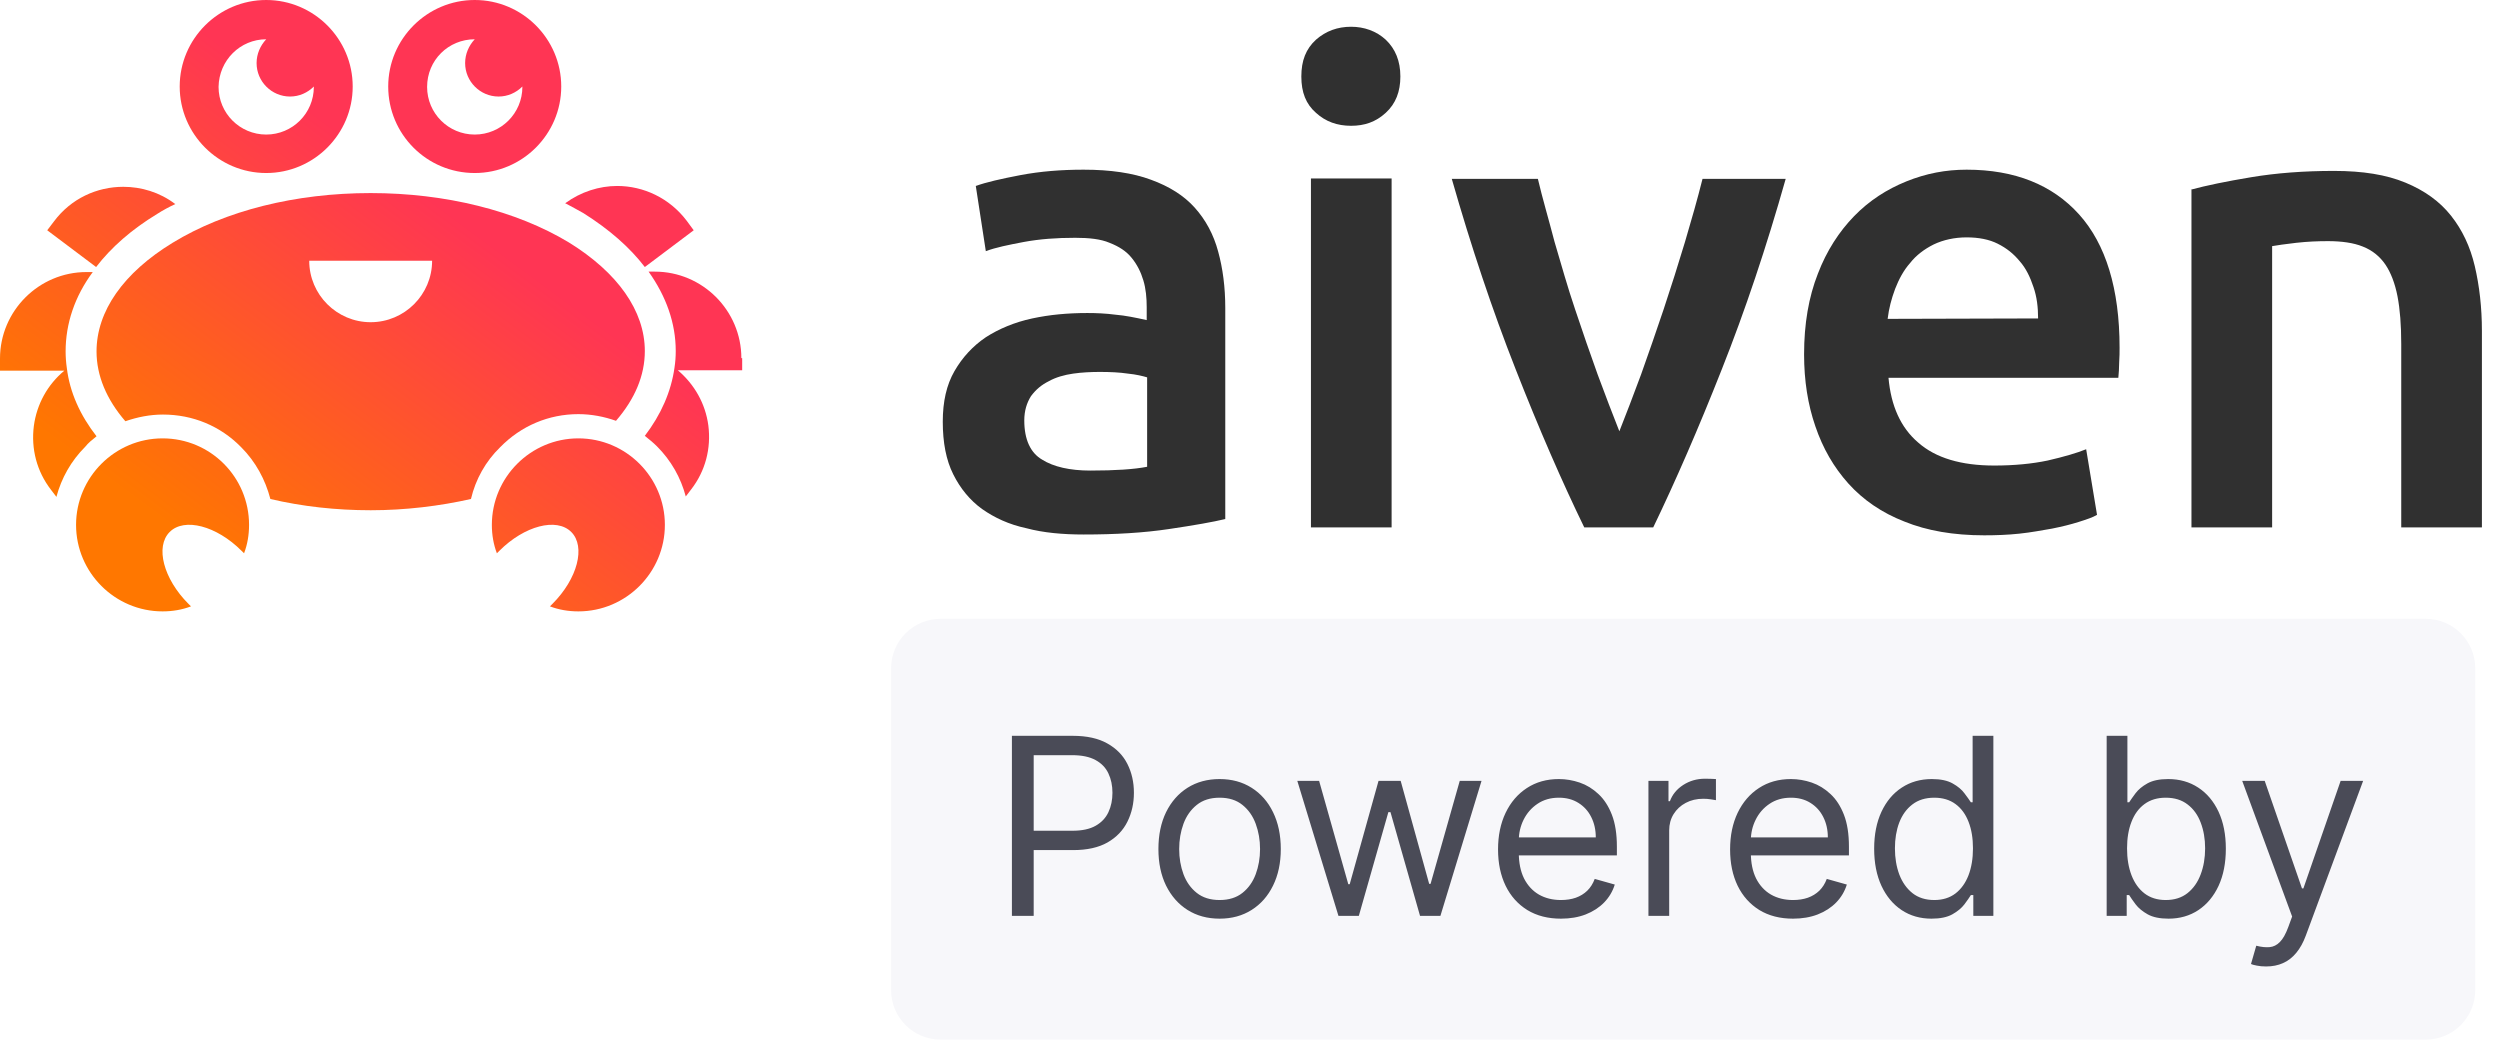
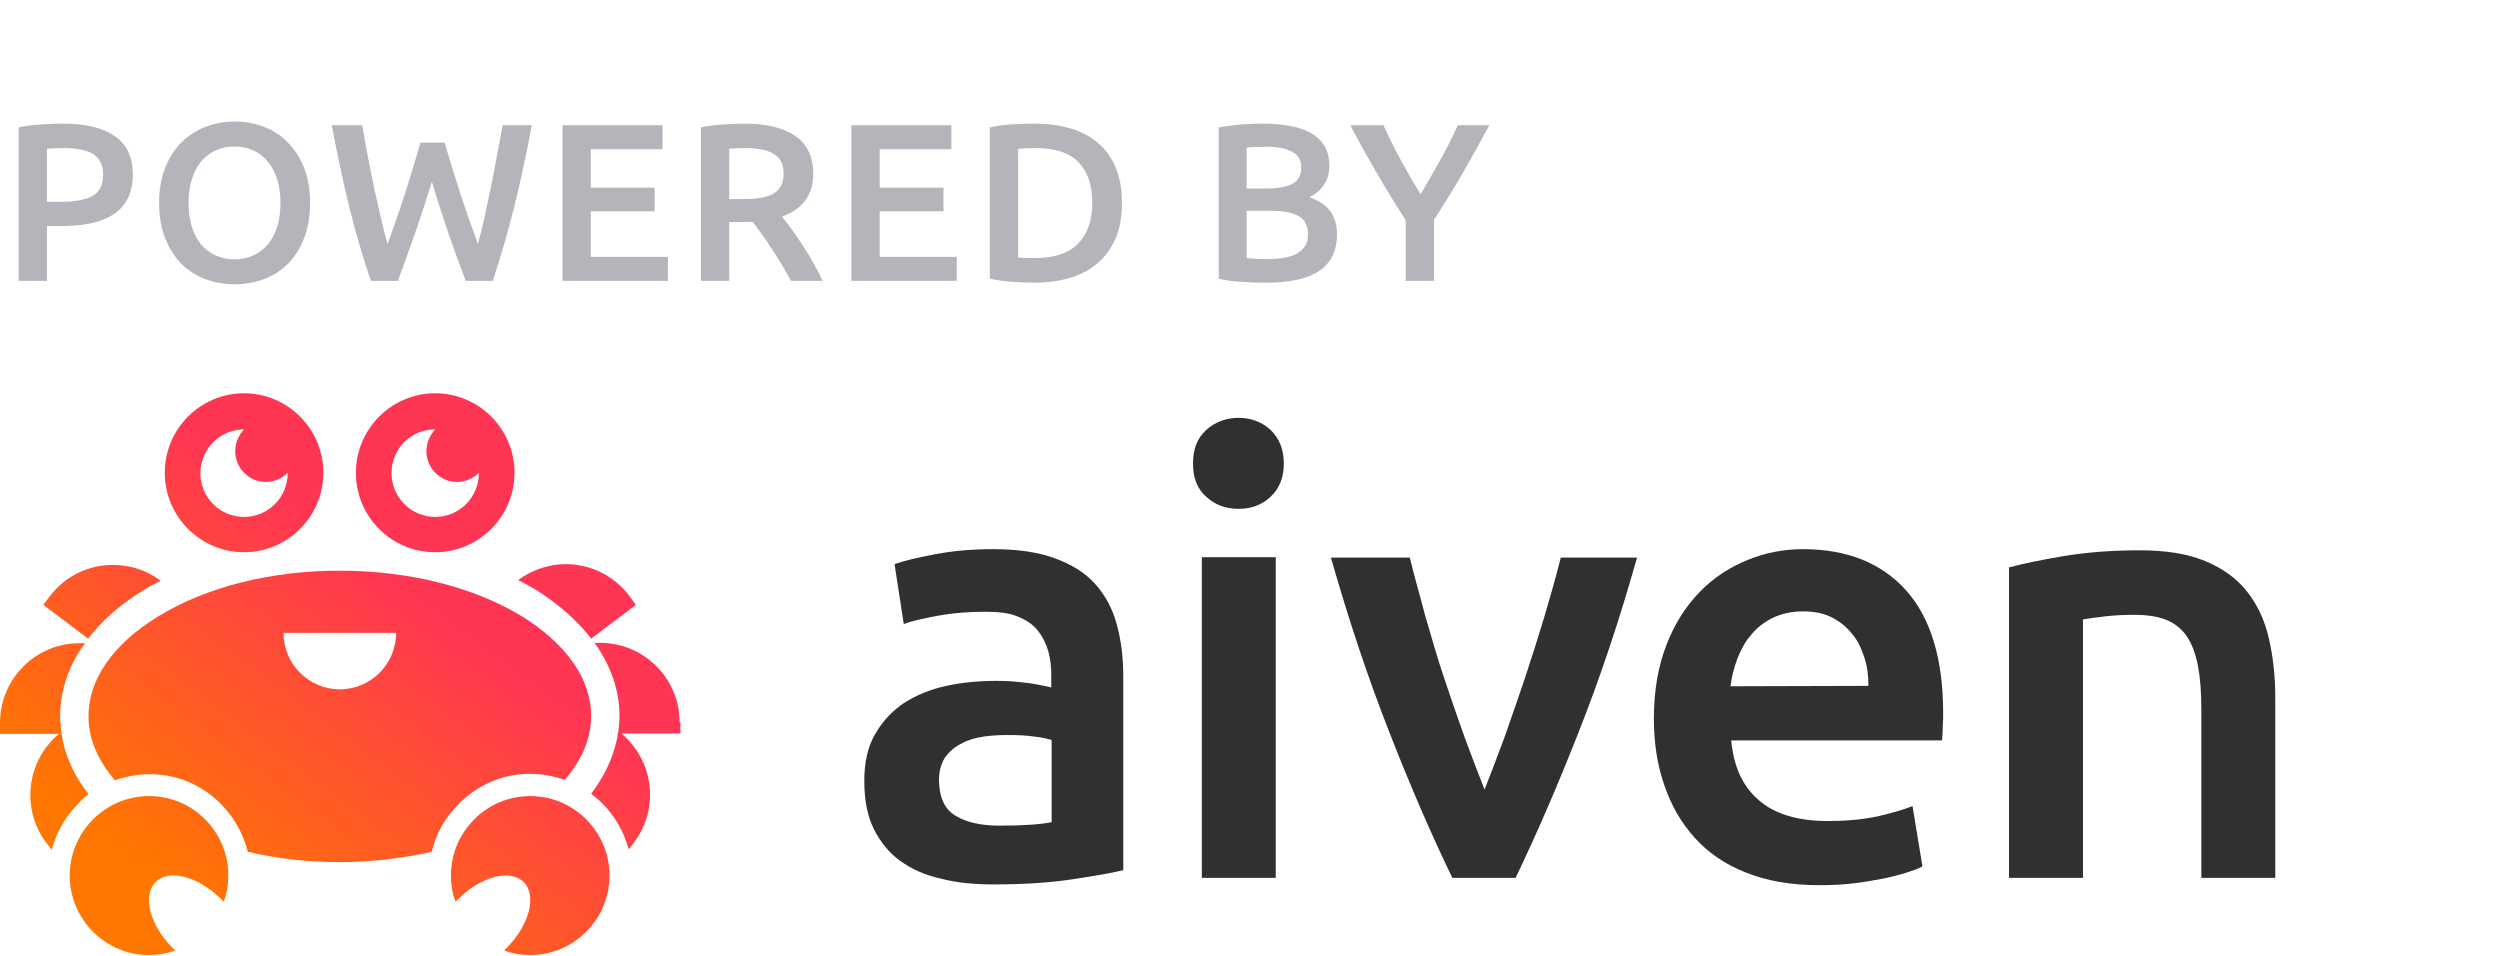
- <svg xmlns="http://www.w3.org/2000/svg" width="101" height="42" viewBox="0 0 101 42" fill="none">
-   <rect x="36" y="25" width="64" height="17" rx="2" fill="#F7F7FA" />
-   <path d="M40.881 37V29.727H43.338C43.909 29.727 44.375 29.83 44.737 30.036C45.102 30.24 45.372 30.516 45.547 30.864C45.722 31.212 45.81 31.6 45.81 32.028C45.81 32.457 45.722 32.846 45.547 33.197C45.374 33.547 45.106 33.827 44.744 34.035C44.382 34.241 43.918 34.344 43.352 34.344H41.591V33.562H43.324C43.715 33.562 44.028 33.495 44.265 33.36C44.502 33.225 44.673 33.043 44.78 32.813C44.889 32.581 44.943 32.32 44.943 32.028C44.943 31.737 44.889 31.477 44.78 31.247C44.673 31.017 44.501 30.838 44.261 30.707C44.022 30.575 43.705 30.509 43.31 30.509H41.761V37H40.881ZM49.272 37.114C48.78 37.114 48.347 36.996 47.976 36.762C47.606 36.528 47.318 36.2 47.109 35.778C46.903 35.357 46.8 34.865 46.8 34.301C46.8 33.733 46.903 33.237 47.109 32.813C47.318 32.389 47.606 32.06 47.976 31.826C48.347 31.592 48.78 31.474 49.272 31.474C49.764 31.474 50.195 31.592 50.565 31.826C50.936 32.06 51.225 32.389 51.431 32.813C51.639 33.237 51.744 33.733 51.744 34.301C51.744 34.865 51.639 35.357 51.431 35.778C51.225 36.2 50.936 36.528 50.565 36.762C50.195 36.996 49.764 37.114 49.272 37.114ZM49.272 36.361C49.646 36.361 49.954 36.265 50.195 36.073C50.437 35.881 50.615 35.629 50.731 35.317C50.847 35.004 50.906 34.666 50.906 34.301C50.906 33.937 50.847 33.597 50.731 33.282C50.615 32.967 50.437 32.713 50.195 32.519C49.954 32.324 49.646 32.227 49.272 32.227C48.898 32.227 48.59 32.324 48.349 32.519C48.107 32.713 47.928 32.967 47.812 33.282C47.697 33.597 47.639 33.937 47.639 34.301C47.639 34.666 47.697 35.004 47.812 35.317C47.928 35.629 48.107 35.881 48.349 36.073C48.59 36.265 48.898 36.361 49.272 36.361ZM54.073 37L52.411 31.546H53.292L54.471 35.722H54.528L55.693 31.546H56.587L57.738 35.707H57.795L58.974 31.546H59.854L58.193 37H57.369L56.175 32.81H56.09L54.897 37H54.073ZM63.064 37.114C62.538 37.114 62.085 36.998 61.704 36.766C61.325 36.531 61.032 36.205 60.827 35.785C60.623 35.364 60.521 34.874 60.521 34.315C60.521 33.757 60.623 33.264 60.827 32.838C61.032 32.41 61.319 32.076 61.686 31.837C62.055 31.595 62.486 31.474 62.978 31.474C63.263 31.474 63.543 31.522 63.82 31.616C64.097 31.711 64.349 31.865 64.576 32.078C64.804 32.289 64.985 32.568 65.12 32.916C65.255 33.264 65.322 33.693 65.322 34.202V34.557H61.118V33.832H64.47C64.47 33.525 64.408 33.25 64.285 33.008C64.165 32.767 63.992 32.577 63.767 32.437C63.544 32.297 63.282 32.227 62.978 32.227C62.645 32.227 62.356 32.31 62.112 32.476C61.871 32.639 61.685 32.852 61.554 33.115C61.424 33.378 61.359 33.66 61.359 33.96V34.443C61.359 34.855 61.43 35.204 61.572 35.491C61.717 35.775 61.917 35.992 62.172 36.141C62.428 36.287 62.725 36.361 63.064 36.361C63.284 36.361 63.483 36.33 63.66 36.269C63.84 36.205 63.995 36.11 64.126 35.984C64.256 35.856 64.356 35.698 64.427 35.508L65.237 35.736C65.152 36.01 65.009 36.252 64.807 36.46C64.606 36.666 64.358 36.827 64.062 36.943C63.766 37.057 63.433 37.114 63.064 37.114ZM66.597 37V31.546H67.407V32.369H67.464C67.563 32.099 67.743 31.88 68.003 31.712C68.264 31.544 68.557 31.46 68.884 31.46C68.946 31.46 69.022 31.461 69.115 31.464C69.207 31.466 69.277 31.47 69.324 31.474V32.327C69.296 32.32 69.231 32.309 69.129 32.295C69.03 32.278 68.924 32.27 68.813 32.27C68.548 32.27 68.311 32.325 68.103 32.437C67.897 32.546 67.734 32.697 67.613 32.891C67.494 33.083 67.435 33.302 67.435 33.548V37H66.597ZM72.439 37.114C71.913 37.114 71.46 36.998 71.079 36.766C70.7 36.531 70.407 36.205 70.201 35.785C69.998 35.364 69.896 34.874 69.896 34.315C69.896 33.757 69.998 33.264 70.201 32.838C70.407 32.41 70.694 32.076 71.061 31.837C71.43 31.595 71.861 31.474 72.353 31.474C72.638 31.474 72.918 31.522 73.195 31.616C73.472 31.711 73.724 31.865 73.951 32.078C74.179 32.289 74.36 32.568 74.495 32.916C74.63 33.264 74.697 33.693 74.697 34.202V34.557H70.493V33.832H73.845C73.845 33.525 73.783 33.25 73.66 33.008C73.54 32.767 73.367 32.577 73.142 32.437C72.919 32.297 72.656 32.227 72.353 32.227C72.02 32.227 71.731 32.31 71.487 32.476C71.246 32.639 71.06 32.852 70.93 33.115C70.799 33.378 70.734 33.66 70.734 33.96V34.443C70.734 34.855 70.805 35.204 70.947 35.491C71.092 35.775 71.292 35.992 71.547 36.141C71.803 36.287 72.1 36.361 72.439 36.361C72.659 36.361 72.858 36.33 73.035 36.269C73.215 36.205 73.37 36.11 73.501 35.984C73.631 35.856 73.731 35.698 73.802 35.508L74.612 35.736C74.527 36.01 74.384 36.252 74.182 36.46C73.981 36.666 73.733 36.827 73.437 36.943C73.141 37.057 72.808 37.114 72.439 37.114ZM78.032 37.114C77.577 37.114 77.176 36.999 76.828 36.769C76.48 36.537 76.208 36.211 76.011 35.789C75.815 35.365 75.716 34.865 75.716 34.287C75.716 33.714 75.815 33.217 76.011 32.795C76.208 32.374 76.481 32.048 76.832 31.819C77.182 31.589 77.587 31.474 78.046 31.474C78.401 31.474 78.682 31.534 78.888 31.652C79.096 31.768 79.255 31.901 79.364 32.05C79.475 32.197 79.561 32.317 79.623 32.412H79.694V29.727H80.532V37H79.722V36.162H79.623C79.561 36.261 79.474 36.387 79.36 36.538C79.246 36.688 79.084 36.821 78.873 36.94C78.663 37.056 78.382 37.114 78.032 37.114ZM78.145 36.361C78.482 36.361 78.766 36.273 78.998 36.098C79.23 35.92 79.406 35.675 79.527 35.363C79.647 35.048 79.708 34.685 79.708 34.273C79.708 33.865 79.649 33.509 79.53 33.204C79.412 32.896 79.237 32.657 79.005 32.486C78.773 32.314 78.486 32.227 78.145 32.227C77.79 32.227 77.494 32.318 77.258 32.501C77.023 32.681 76.847 32.926 76.728 33.236C76.612 33.544 76.555 33.889 76.555 34.273C76.555 34.661 76.614 35.014 76.732 35.331C76.853 35.646 77.03 35.897 77.265 36.084C77.501 36.269 77.795 36.361 78.145 36.361ZM85.109 37V29.727H85.947V32.412H86.018C86.08 32.317 86.165 32.197 86.274 32.05C86.385 31.901 86.544 31.768 86.75 31.652C86.958 31.534 87.24 31.474 87.595 31.474C88.054 31.474 88.459 31.589 88.809 31.819C89.16 32.048 89.433 32.374 89.63 32.795C89.826 33.217 89.924 33.714 89.924 34.287C89.924 34.865 89.826 35.365 89.63 35.789C89.433 36.211 89.161 36.537 88.813 36.769C88.465 36.999 88.064 37.114 87.609 37.114C87.259 37.114 86.978 37.056 86.768 36.94C86.557 36.821 86.395 36.688 86.281 36.538C86.167 36.387 86.08 36.261 86.018 36.162H85.919V37H85.109ZM85.933 34.273C85.933 34.685 85.993 35.048 86.114 35.363C86.235 35.675 86.411 35.92 86.643 36.098C86.875 36.273 87.159 36.361 87.496 36.361C87.846 36.361 88.138 36.269 88.373 36.084C88.609 35.897 88.787 35.646 88.905 35.331C89.026 35.014 89.087 34.661 89.087 34.273C89.087 33.889 89.027 33.544 88.909 33.236C88.793 32.926 88.617 32.681 88.38 32.501C88.145 32.318 87.851 32.227 87.496 32.227C87.155 32.227 86.868 32.314 86.636 32.486C86.404 32.657 86.229 32.896 86.111 33.204C85.992 33.509 85.933 33.865 85.933 34.273ZM91.551 39.045C91.409 39.045 91.282 39.034 91.171 39.01C91.06 38.989 90.983 38.967 90.94 38.946L91.153 38.207C91.357 38.26 91.537 38.278 91.693 38.264C91.849 38.25 91.988 38.18 92.109 38.055C92.232 37.932 92.344 37.731 92.446 37.455L92.602 37.028L90.585 31.546H91.494L93 35.892H93.057L94.562 31.546H95.471L93.156 37.795C93.052 38.077 92.923 38.31 92.769 38.495C92.615 38.682 92.436 38.821 92.233 38.91C92.031 39.001 91.804 39.045 91.551 39.045Z" fill="#4A4B57" />
-   <path d="M43.778 6.855C44.858 6.855 45.77 6.99 46.496 7.26C47.239 7.53 47.83 7.901 48.269 8.391C48.708 8.881 49.029 9.472 49.214 10.164C49.4 10.839 49.501 11.599 49.501 12.443V20.969C49.012 21.087 48.252 21.222 47.222 21.374C46.209 21.526 45.061 21.594 43.778 21.594C42.951 21.594 42.157 21.526 41.465 21.34C40.756 21.188 40.182 20.918 39.675 20.564C39.186 20.209 38.797 19.736 38.511 19.162C38.223 18.588 38.088 17.879 38.088 17.035C38.088 16.225 38.24 15.549 38.561 14.992C38.882 14.435 39.304 13.979 39.827 13.625C40.351 13.287 40.992 13.017 41.701 12.865C42.41 12.713 43.136 12.646 43.93 12.646C44.285 12.646 44.673 12.662 45.061 12.713C45.466 12.747 45.871 12.831 46.327 12.932V12.409C46.327 12.038 46.294 11.666 46.192 11.329C46.091 10.991 45.939 10.687 45.719 10.417C45.5 10.147 45.213 9.961 44.825 9.809C44.47 9.657 43.998 9.607 43.44 9.607C42.681 9.607 42.005 9.657 41.364 9.775C40.739 9.894 40.233 9.995 39.827 10.147L39.422 7.513C39.844 7.361 40.435 7.226 41.229 7.074C42.039 6.922 42.866 6.855 43.778 6.855ZM44.048 19.011C45.061 19.011 45.821 18.96 46.344 18.858V15.245C46.175 15.195 45.905 15.127 45.568 15.094C45.23 15.043 44.842 15.026 44.436 15.026C44.082 15.026 43.711 15.043 43.356 15.094C43.001 15.144 42.647 15.245 42.377 15.398C42.073 15.549 41.853 15.735 41.651 16.005C41.482 16.275 41.381 16.596 41.381 16.985C41.381 17.761 41.634 18.301 42.107 18.572C42.562 18.858 43.221 19.011 44.048 19.011Z" fill="#303030" />
-   <path d="M56.575 3.09C56.575 3.697 56.39 4.187 55.984 4.558C55.579 4.93 55.123 5.082 54.583 5.082C54.026 5.082 53.553 4.913 53.165 4.558C52.76 4.204 52.574 3.731 52.574 3.09C52.574 2.448 52.76 1.975 53.165 1.604C53.57 1.249 54.043 1.081 54.583 1.081C55.106 1.081 55.596 1.249 55.984 1.604C56.373 1.975 56.575 2.465 56.575 3.09ZM56.221 21.306H52.962V7.209H56.221V21.306Z" fill="#303030" />
-   <path d="M64.004 21.307C63.109 19.466 62.181 17.339 61.235 14.925C60.29 12.527 59.429 9.944 58.652 7.226H62.13C62.316 8.02 62.569 8.864 62.805 9.775C63.075 10.687 63.329 11.599 63.633 12.494C63.937 13.405 64.24 14.283 64.544 15.127C64.865 15.988 65.152 16.748 65.422 17.424C65.692 16.748 65.979 15.988 66.3 15.127C66.604 14.266 66.908 13.405 67.212 12.494C67.516 11.582 67.803 10.67 68.073 9.775C68.343 8.864 68.579 8.036 68.782 7.226H72.142C71.365 9.978 70.504 12.544 69.559 14.925C68.613 17.322 67.685 19.45 66.79 21.307H64.004Z" fill="#303030" />
-   <path d="M72.885 14.317C72.885 13.085 73.07 12.004 73.442 11.059C73.796 10.13 74.303 9.353 74.91 8.729C75.518 8.104 76.227 7.648 77.021 7.327C77.814 7.007 78.608 6.855 79.452 6.855C81.394 6.855 82.913 7.462 83.994 8.661C85.074 9.86 85.631 11.666 85.631 14.047C85.631 14.216 85.631 14.418 85.614 14.655C85.614 14.874 85.597 15.077 85.581 15.262H76.295C76.396 16.394 76.784 17.271 77.494 17.879C78.203 18.504 79.233 18.808 80.566 18.808C81.36 18.808 82.086 18.74 82.727 18.605C83.386 18.453 83.909 18.301 84.281 18.149L84.72 20.8C84.551 20.901 84.297 20.986 83.977 21.087C83.656 21.188 83.318 21.273 82.896 21.357C82.491 21.425 82.069 21.509 81.579 21.56C81.107 21.61 80.634 21.627 80.161 21.627C78.929 21.627 77.848 21.442 76.936 21.07C76.025 20.716 75.265 20.192 74.674 19.534C74.083 18.875 73.644 18.116 73.34 17.221C73.037 16.343 72.885 15.381 72.885 14.317ZM82.339 12.865C82.339 12.409 82.288 11.987 82.153 11.599C82.018 11.194 81.85 10.839 81.596 10.552C81.343 10.248 81.073 10.029 80.701 9.843C80.364 9.674 79.942 9.59 79.452 9.59C78.962 9.59 78.507 9.691 78.118 9.877C77.747 10.062 77.409 10.316 77.173 10.62C76.903 10.923 76.717 11.278 76.565 11.666C76.413 12.072 76.312 12.46 76.261 12.882L82.339 12.865Z" fill="#303030" />
-   <path d="M88.501 7.665C89.126 7.496 89.936 7.327 90.95 7.159C91.963 6.99 93.077 6.905 94.292 6.905C95.457 6.905 96.403 7.057 97.179 7.378C97.956 7.699 98.564 8.138 99.02 8.712C99.475 9.286 99.796 9.961 99.982 10.755C100.168 11.548 100.269 12.426 100.269 13.371V21.307H97.01V13.895C97.01 13.135 96.96 12.494 96.859 11.97C96.757 11.447 96.588 11.008 96.369 10.687C96.15 10.366 95.846 10.113 95.457 9.961C95.086 9.809 94.596 9.742 94.056 9.742C93.634 9.742 93.229 9.759 92.773 9.809C92.317 9.86 91.996 9.91 91.794 9.944V21.307H88.535V7.665H88.501Z" fill="#303030" />
-   <path d="M23.366 16.731C23.89 16.731 24.413 16.832 24.886 17.001C25.645 16.123 26.051 15.178 26.051 14.182C26.051 12.561 24.953 11.008 22.978 9.792C20.851 8.509 17.997 7.8 14.975 7.8C11.936 7.8 9.1 8.509 6.973 9.809C4.98 11.025 3.9 12.578 3.9 14.199C3.9 15.178 4.305 16.14 5.065 17.018C5.554 16.849 6.061 16.748 6.584 16.748C7.783 16.748 8.897 17.204 9.741 18.065C10.332 18.656 10.721 19.382 10.923 20.159C12.206 20.462 13.574 20.614 14.975 20.614C16.377 20.614 17.761 20.445 19.027 20.159C19.213 19.365 19.618 18.639 20.209 18.065C21.053 17.204 22.167 16.731 23.366 16.731ZM14.975 13.017C13.608 13.017 12.493 11.903 12.493 10.535H17.457C17.457 11.903 16.343 13.017 14.975 13.017Z" fill="url(#paint0_linear_403_24131)" />
-   <path d="M6.348 8.644C6.584 8.492 6.838 8.357 7.091 8.239H7.074C6.449 7.766 5.706 7.547 4.98 7.547C3.917 7.547 2.87 8.019 2.178 8.948L1.908 9.303L3.883 10.788C4.491 9.995 5.318 9.269 6.348 8.644Z" fill="url(#paint1_linear_403_24131)" />
-   <path d="M3.9 17.626C3.242 16.782 2.819 15.853 2.701 14.874C2.668 14.655 2.651 14.418 2.651 14.199C2.651 13.068 3.022 11.97 3.748 10.991H3.495C1.57 10.991 0 12.561 0 14.486V14.975H2.6C1.925 15.533 1.486 16.326 1.368 17.204C1.249 18.133 1.486 19.044 2.06 19.787L2.279 20.074C2.482 19.314 2.87 18.622 3.444 18.048C3.562 17.896 3.731 17.761 3.9 17.626Z" fill="url(#paint2_linear_403_24131)" />
-   <path d="M26.051 10.788L28.026 9.303L27.739 8.914C27.047 8.003 26 7.513 24.936 7.513C24.21 7.513 23.468 7.749 22.843 8.205H22.826C23.079 8.34 23.332 8.475 23.569 8.61C24.616 9.269 25.443 9.995 26.051 10.788Z" fill="url(#paint3_linear_403_24131)" />
-   <path d="M29.951 14.469C29.951 12.544 28.38 10.974 26.456 10.974H26.203C26.912 11.97 27.3 13.051 27.3 14.182C27.3 14.418 27.283 14.638 27.249 14.857C27.114 15.819 26.709 16.748 26.05 17.609C26.219 17.744 26.388 17.879 26.54 18.031C27.114 18.605 27.503 19.297 27.705 20.057L27.925 19.77C28.499 19.027 28.735 18.116 28.617 17.187C28.499 16.309 28.06 15.532 27.384 14.958H29.984V14.469H29.951Z" fill="url(#paint4_linear_403_24131)" />
-   <path d="M10.755 6.99C12.679 6.99 14.249 5.419 14.249 3.495C14.249 1.57 12.679 0 10.755 0C8.83 0 7.26 1.57 7.26 3.495C7.26 5.419 8.83 6.99 10.755 6.99ZM10.755 1.587C10.771 1.587 10.771 1.587 10.755 1.587C10.518 1.84 10.366 2.178 10.366 2.549C10.366 3.292 10.974 3.9 11.717 3.9C12.088 3.9 12.426 3.748 12.679 3.495V3.512C12.679 4.575 11.818 5.436 10.755 5.436C9.691 5.436 8.83 4.575 8.83 3.512C8.847 2.431 9.708 1.587 10.755 1.587Z" fill="url(#paint5_linear_403_24131)" />
-   <path d="M19.179 6.99C21.104 6.99 22.674 5.419 22.674 3.495C22.674 1.57 21.104 0 19.179 0C17.255 0 15.684 1.57 15.684 3.495C15.684 5.419 17.238 6.99 19.179 6.99ZM19.179 1.587C18.943 1.84 18.791 2.178 18.791 2.549C18.791 3.292 19.399 3.9 20.142 3.9C20.513 3.9 20.851 3.748 21.104 3.495V3.512C21.104 4.575 20.243 5.436 19.179 5.436C18.116 5.436 17.255 4.575 17.255 3.512C17.255 2.431 18.116 1.587 19.179 1.587Z" fill="url(#paint6_linear_403_24131)" />
-   <path d="M6.568 17.71C4.643 17.71 3.073 19.281 3.073 21.205C3.073 23.13 4.643 24.7 6.568 24.7C6.973 24.7 7.361 24.633 7.716 24.497C7.682 24.464 7.648 24.43 7.614 24.396C6.601 23.383 6.264 22.083 6.855 21.492C7.445 20.901 8.745 21.239 9.758 22.252C9.792 22.286 9.826 22.32 9.86 22.353C9.995 21.999 10.062 21.61 10.062 21.205C10.062 19.281 8.509 17.71 6.568 17.71Z" fill="url(#paint7_linear_403_24131)" />
-   <path d="M23.366 17.71C21.442 17.71 19.871 19.281 19.871 21.205C19.871 21.61 19.939 21.999 20.074 22.353C20.108 22.32 20.142 22.286 20.175 22.252C21.188 21.239 22.488 20.901 23.079 21.492C23.67 22.083 23.332 23.383 22.319 24.396C22.286 24.43 22.252 24.464 22.218 24.497C22.573 24.633 22.961 24.7 23.366 24.7C25.291 24.7 26.861 23.13 26.861 21.205C26.861 19.281 25.291 17.71 23.366 17.71Z" fill="url(#paint8_linear_403_24131)" />
+ <svg xmlns="http://www.w3.org/2000/svg" width="89" height="34" viewBox="0 0 89 34" fill="none">
+   <path d="M35.365 19.55C36.238 19.55 36.975 19.66 37.561 19.878C38.161 20.097 38.639 20.398 38.993 20.794C39.348 21.191 39.607 21.669 39.757 22.23C39.907 22.776 39.989 23.392 39.989 24.075V30.979C39.593 31.074 38.98 31.184 38.148 31.307C37.329 31.43 36.402 31.485 35.365 31.485C34.697 31.485 34.056 31.43 33.497 31.279C32.924 31.157 32.46 30.938 32.051 30.651C31.656 30.364 31.342 29.981 31.11 29.516C30.878 29.051 30.769 28.477 30.769 27.794C30.769 27.137 30.892 26.59 31.151 26.139C31.41 25.688 31.751 25.319 32.174 25.032C32.597 24.759 33.115 24.54 33.688 24.417C34.261 24.294 34.847 24.239 35.488 24.239C35.774 24.239 36.088 24.253 36.402 24.294C36.729 24.321 37.056 24.39 37.425 24.472V24.048C37.425 23.747 37.397 23.446 37.316 23.173C37.234 22.899 37.111 22.653 36.934 22.435C36.756 22.216 36.525 22.066 36.211 21.942C35.925 21.82 35.543 21.779 35.093 21.779C34.479 21.779 33.933 21.82 33.415 21.915C32.91 22.011 32.501 22.093 32.174 22.216L31.846 20.083C32.188 19.96 32.665 19.851 33.306 19.728C33.961 19.605 34.629 19.55 35.365 19.55ZM35.584 29.393C36.402 29.393 37.016 29.352 37.438 29.27V26.344C37.302 26.303 37.084 26.249 36.811 26.221C36.538 26.18 36.224 26.167 35.897 26.167C35.611 26.167 35.311 26.18 35.024 26.221C34.738 26.262 34.452 26.344 34.233 26.468C33.988 26.59 33.81 26.741 33.647 26.96C33.51 27.178 33.429 27.438 33.429 27.753C33.429 28.381 33.633 28.819 34.015 29.038C34.383 29.27 34.915 29.393 35.584 29.393Z" fill="#303030" />
+   <path d="M45.704 16.502C45.704 16.994 45.553 17.39 45.226 17.691C44.899 17.992 44.531 18.115 44.094 18.115C43.644 18.115 43.262 17.978 42.949 17.691C42.621 17.404 42.471 17.021 42.471 16.502C42.471 15.982 42.621 15.599 42.949 15.299C43.276 15.012 43.658 14.875 44.094 14.875C44.517 14.875 44.913 15.012 45.226 15.299C45.54 15.599 45.704 15.996 45.704 16.502ZM45.417 31.252H42.785V19.837H45.417V31.252Z" fill="#303030" />
+   <path d="M51.704 31.252C50.981 29.762 50.231 28.04 49.468 26.085C48.704 24.143 48.008 22.052 47.381 19.851H50.19C50.34 20.494 50.545 21.177 50.736 21.915C50.954 22.653 51.159 23.392 51.404 24.116C51.65 24.854 51.895 25.565 52.141 26.249C52.4 26.946 52.632 27.561 52.85 28.108C53.068 27.561 53.3 26.946 53.559 26.249C53.805 25.552 54.05 24.854 54.296 24.116C54.541 23.378 54.773 22.64 54.991 21.915C55.209 21.177 55.4 20.507 55.564 19.851H58.278C57.651 22.079 56.955 24.157 56.191 26.085C55.428 28.026 54.678 29.748 53.955 31.252H51.704Z" fill="#303030" />
+   <path d="M58.878 25.593C58.878 24.595 59.028 23.72 59.328 22.954C59.615 22.202 60.024 21.573 60.515 21.068C61.006 20.562 61.579 20.193 62.22 19.933C62.861 19.673 63.502 19.55 64.184 19.55C65.752 19.55 66.98 20.042 67.853 21.013C68.725 21.983 69.176 23.446 69.176 25.374C69.176 25.511 69.176 25.675 69.162 25.866C69.162 26.044 69.148 26.208 69.135 26.358H61.633C61.715 27.274 62.029 27.985 62.602 28.477C63.175 28.983 64.007 29.229 65.084 29.229C65.725 29.229 66.311 29.174 66.83 29.065C67.362 28.942 67.784 28.819 68.085 28.696L68.439 30.842C68.303 30.924 68.098 30.992 67.839 31.074C67.58 31.157 67.307 31.225 66.966 31.293C66.639 31.348 66.298 31.416 65.902 31.457C65.52 31.498 65.139 31.512 64.757 31.512C63.761 31.512 62.888 31.361 62.152 31.061C61.415 30.774 60.801 30.35 60.324 29.817C59.847 29.284 59.492 28.668 59.247 27.944C59.001 27.233 58.878 26.454 58.878 25.593ZM66.516 24.417C66.516 24.048 66.475 23.706 66.366 23.392C66.257 23.064 66.121 22.776 65.916 22.544C65.711 22.298 65.493 22.12 65.193 21.97C64.92 21.833 64.579 21.765 64.184 21.765C63.788 21.765 63.42 21.847 63.106 21.997C62.806 22.148 62.534 22.353 62.343 22.599C62.124 22.845 61.974 23.132 61.852 23.446C61.729 23.774 61.647 24.089 61.606 24.431L66.516 24.417Z" fill="#303030" />
+   <path d="M71.494 20.206C71.999 20.07 72.653 19.933 73.472 19.796C74.29 19.66 75.19 19.591 76.172 19.591C77.113 19.591 77.877 19.714 78.504 19.974C79.132 20.234 79.623 20.589 79.991 21.054C80.359 21.519 80.618 22.066 80.768 22.708C80.918 23.351 81 24.061 81 24.827V31.252H78.368V25.251C78.368 24.636 78.327 24.116 78.245 23.692C78.163 23.269 78.027 22.913 77.85 22.653C77.672 22.394 77.427 22.189 77.113 22.066C76.813 21.942 76.418 21.888 75.981 21.888C75.64 21.888 75.313 21.901 74.945 21.942C74.576 21.983 74.317 22.024 74.154 22.052V31.252H71.521V20.206H71.494Z" fill="#303030" />
+   <path d="M18.876 27.547C19.299 27.547 19.721 27.63 20.103 27.766C20.717 27.055 21.044 26.29 21.044 25.483C21.044 24.171 20.158 22.913 18.562 21.929C16.844 20.89 14.539 20.316 12.097 20.316C9.642 20.316 7.351 20.89 5.633 21.943C4.023 22.927 3.15 24.185 3.15 25.497C3.15 26.29 3.478 27.069 4.091 27.78C4.487 27.643 4.896 27.561 5.319 27.561C6.287 27.561 7.187 27.93 7.869 28.628C8.347 29.106 8.66 29.694 8.824 30.323C9.861 30.569 10.965 30.692 12.097 30.692C13.229 30.692 14.348 30.555 15.371 30.323C15.521 29.68 15.848 29.092 16.325 28.628C17.007 27.93 17.907 27.547 18.876 27.547ZM12.097 24.54C10.993 24.54 10.092 23.638 10.092 22.53H14.102C14.102 23.638 13.202 24.54 12.097 24.54Z" fill="url(#paint0_linear_456_40925)" />
+   <path d="M5.128 20.999C5.319 20.876 5.524 20.767 5.728 20.671H5.714C5.21 20.288 4.61 20.111 4.023 20.111C3.164 20.111 2.318 20.494 1.759 21.245L1.541 21.532L3.137 22.735C3.628 22.093 4.296 21.505 5.128 20.999Z" fill="url(#paint1_linear_456_40925)" />
+   <path d="M3.151 28.272C2.619 27.588 2.278 26.837 2.182 26.044C2.155 25.866 2.141 25.675 2.141 25.497C2.141 24.581 2.441 23.692 3.028 22.899H2.823C1.268 22.899 0 24.171 0 25.729V26.126H2.1C1.555 26.577 1.2 27.219 1.105 27.93C1.009 28.682 1.2 29.42 1.664 30.022L1.841 30.254C2.005 29.639 2.319 29.079 2.782 28.614C2.878 28.491 3.014 28.381 3.151 28.272Z" fill="url(#paint2_linear_456_40925)" />
+   <path d="M21.044 22.735L22.64 21.532L22.408 21.218C21.849 20.48 21.003 20.083 20.144 20.083C19.558 20.083 18.958 20.275 18.453 20.644H18.439C18.644 20.753 18.849 20.863 19.04 20.972C19.885 21.505 20.553 22.093 21.044 22.735Z" fill="url(#paint3_linear_456_40925)" />
+   <path d="M24.195 25.716C24.195 24.157 22.927 22.886 21.372 22.886H21.167C21.74 23.692 22.054 24.567 22.054 25.483C22.054 25.675 22.04 25.852 22.013 26.03C21.904 26.809 21.576 27.561 21.044 28.258C21.181 28.368 21.317 28.477 21.44 28.6C21.904 29.065 22.217 29.625 22.381 30.241L22.558 30.008C23.022 29.407 23.213 28.669 23.117 27.917C23.022 27.206 22.667 26.577 22.122 26.112H24.222V25.716H24.195Z" fill="url(#paint4_linear_456_40925)" />
+   <path d="M8.688 19.66C10.243 19.66 11.511 18.388 11.511 16.83C11.511 15.271 10.243 14 8.688 14C7.133 14 5.865 15.271 5.865 16.83C5.865 18.388 7.133 19.66 8.688 19.66ZM8.688 15.285C8.702 15.285 8.702 15.285 8.688 15.285C8.497 15.49 8.374 15.764 8.374 16.064C8.374 16.666 8.865 17.158 9.465 17.158C9.765 17.158 10.038 17.035 10.243 16.83V16.843C10.243 17.705 9.547 18.402 8.688 18.402C7.829 18.402 7.133 17.705 7.133 16.843C7.147 15.969 7.842 15.285 8.688 15.285Z" fill="url(#paint5_linear_456_40925)" />
+   <path d="M15.494 19.66C17.048 19.66 18.317 18.388 18.317 16.83C18.317 15.271 17.048 14 15.494 14C13.939 14 12.67 15.271 12.67 16.83C12.67 18.388 13.925 19.66 15.494 19.66ZM15.494 15.285C15.303 15.49 15.18 15.764 15.18 16.064C15.18 16.666 15.671 17.158 16.271 17.158C16.571 17.158 16.844 17.035 17.048 16.83V16.843C17.048 17.705 16.353 18.402 15.494 18.402C14.634 18.402 13.939 17.705 13.939 16.843C13.939 15.969 14.634 15.285 15.494 15.285Z" fill="url(#paint6_linear_456_40925)" />
+   <path d="M5.306 28.34C3.751 28.34 2.482 29.612 2.482 31.17C2.482 32.729 3.751 34 5.306 34C5.633 34 5.947 33.945 6.233 33.836C6.206 33.809 6.178 33.781 6.151 33.754C5.333 32.934 5.06 31.881 5.537 31.403C6.015 30.924 7.065 31.198 7.883 32.018C7.911 32.045 7.938 32.072 7.965 32.1C8.074 31.813 8.129 31.498 8.129 31.17C8.129 29.612 6.874 28.34 5.306 28.34Z" fill="url(#paint7_linear_456_40925)" />
+   <path d="M18.876 28.34C17.321 28.34 16.053 29.612 16.053 31.17C16.053 31.498 16.107 31.813 16.216 32.1C16.244 32.072 16.271 32.045 16.298 32.018C17.116 31.198 18.167 30.924 18.644 31.403C19.121 31.881 18.849 32.934 18.03 33.754C18.003 33.781 17.976 33.809 17.948 33.836C18.235 33.945 18.549 34 18.876 34C20.431 34 21.699 32.729 21.699 31.17C21.699 29.612 20.431 28.34 18.876 28.34Z" fill="url(#paint8_linear_456_40925)" />
+   <path d="M2.232 4.4C3.037 4.4 3.653 4.547 4.08 4.84C4.512 5.133 4.728 5.592 4.728 6.216C4.728 6.541 4.669 6.821 4.552 7.056C4.44 7.285 4.275 7.475 4.056 7.624C3.837 7.768 3.571 7.875 3.256 7.944C2.941 8.013 2.581 8.048 2.176 8.048H1.672V10H0.664V4.536C0.899 4.483 1.157 4.448 1.44 4.432C1.728 4.411 1.992 4.4 2.232 4.4ZM2.304 5.272C2.048 5.272 1.837 5.28 1.672 5.296V7.184H2.16C2.645 7.184 3.019 7.117 3.28 6.984C3.541 6.845 3.672 6.587 3.672 6.208C3.672 6.027 3.637 5.875 3.568 5.752C3.499 5.629 3.403 5.533 3.28 5.464C3.157 5.395 3.011 5.347 2.84 5.32C2.675 5.288 2.496 5.272 2.304 5.272ZM6.712 7.224C6.712 7.528 6.75 7.805 6.824 8.056C6.899 8.301 7.006 8.512 7.144 8.688C7.288 8.859 7.462 8.992 7.664 9.088C7.867 9.184 8.096 9.232 8.352 9.232C8.603 9.232 8.83 9.184 9.032 9.088C9.235 8.992 9.406 8.859 9.544 8.688C9.688 8.512 9.798 8.301 9.872 8.056C9.947 7.805 9.984 7.528 9.984 7.224C9.984 6.92 9.947 6.645 9.872 6.4C9.798 6.149 9.688 5.939 9.544 5.768C9.406 5.592 9.235 5.456 9.032 5.36C8.83 5.264 8.603 5.216 8.352 5.216C8.096 5.216 7.867 5.264 7.664 5.36C7.462 5.456 7.288 5.592 7.144 5.768C7.006 5.944 6.899 6.155 6.824 6.4C6.75 6.645 6.712 6.92 6.712 7.224ZM11.04 7.224C11.04 7.699 10.968 8.117 10.824 8.48C10.686 8.843 10.494 9.147 10.248 9.392C10.008 9.632 9.726 9.813 9.4 9.936C9.075 10.059 8.728 10.12 8.36 10.12C7.992 10.12 7.643 10.059 7.312 9.936C6.987 9.813 6.702 9.632 6.456 9.392C6.216 9.147 6.024 8.843 5.88 8.48C5.736 8.117 5.664 7.699 5.664 7.224C5.664 6.749 5.736 6.333 5.88 5.976C6.024 5.613 6.219 5.309 6.464 5.064C6.715 4.819 7.003 4.635 7.328 4.512C7.654 4.389 7.998 4.328 8.36 4.328C8.723 4.328 9.067 4.389 9.392 4.512C9.718 4.635 10 4.819 10.24 5.064C10.486 5.309 10.68 5.613 10.824 5.976C10.968 6.333 11.04 6.749 11.04 7.224ZM15.829 5.08C15.914 5.368 16.005 5.669 16.101 5.984C16.197 6.293 16.296 6.605 16.397 6.92C16.503 7.229 16.608 7.536 16.709 7.84C16.816 8.139 16.917 8.421 17.013 8.688C17.093 8.4 17.17 8.088 17.245 7.752C17.32 7.411 17.394 7.059 17.469 6.696C17.544 6.328 17.616 5.955 17.685 5.576C17.759 5.197 17.829 4.824 17.893 4.456H18.933C18.746 5.459 18.538 6.424 18.309 7.352C18.079 8.275 17.823 9.157 17.541 10H16.581C16.165 8.923 15.762 7.747 15.373 6.472C15.175 7.117 14.976 7.731 14.773 8.312C14.57 8.893 14.367 9.456 14.165 10H13.205C12.917 9.157 12.658 8.275 12.429 7.352C12.205 6.424 11.999 5.459 11.813 4.456H12.893C12.957 4.819 13.024 5.189 13.093 5.568C13.168 5.947 13.242 6.32 13.317 6.688C13.397 7.051 13.477 7.403 13.557 7.744C13.637 8.085 13.717 8.4 13.797 8.688C13.898 8.416 13.999 8.131 14.101 7.832C14.207 7.528 14.312 7.221 14.413 6.912C14.514 6.597 14.61 6.285 14.701 5.976C14.797 5.667 14.885 5.368 14.965 5.08H15.829ZM20.025 10V4.456H23.585V5.312H21.033V6.68H23.305V7.52H21.033V9.144H23.777V10H20.025ZM26.48 4.4C27.28 4.4 27.891 4.547 28.312 4.84C28.739 5.133 28.952 5.581 28.952 6.184C28.952 6.936 28.581 7.445 27.84 7.712C27.942 7.835 28.056 7.984 28.184 8.16C28.312 8.336 28.443 8.528 28.576 8.736C28.709 8.939 28.837 9.149 28.96 9.368C29.083 9.581 29.192 9.792 29.288 10H28.16C28.059 9.808 27.95 9.616 27.832 9.424C27.715 9.227 27.595 9.037 27.472 8.856C27.355 8.669 27.238 8.496 27.12 8.336C27.003 8.171 26.893 8.024 26.792 7.896C26.718 7.901 26.654 7.904 26.6 7.904C26.547 7.904 26.496 7.904 26.448 7.904H25.96V10H24.952V4.536C25.198 4.483 25.459 4.448 25.736 4.432C26.014 4.411 26.262 4.4 26.48 4.4ZM26.552 5.272C26.339 5.272 26.142 5.28 25.96 5.296V7.088H26.4C26.645 7.088 26.861 7.075 27.048 7.048C27.235 7.021 27.39 6.973 27.512 6.904C27.64 6.835 27.736 6.741 27.8 6.624C27.864 6.507 27.896 6.357 27.896 6.176C27.896 6.005 27.864 5.861 27.8 5.744C27.736 5.627 27.643 5.533 27.52 5.464C27.403 5.395 27.262 5.347 27.096 5.32C26.931 5.288 26.75 5.272 26.552 5.272ZM30.309 10V4.456H33.869V5.312H31.317V6.68H33.589V7.52H31.317V9.144H34.061V10H30.309ZM36.245 9.168C36.303 9.173 36.381 9.179 36.477 9.184C36.573 9.184 36.703 9.184 36.869 9.184C37.546 9.184 38.05 9.013 38.381 8.672C38.717 8.325 38.885 7.843 38.885 7.224C38.885 6.595 38.722 6.112 38.397 5.776C38.072 5.44 37.568 5.272 36.885 5.272C36.586 5.272 36.373 5.28 36.245 5.296V9.168ZM39.941 7.224C39.941 7.704 39.866 8.123 39.717 8.48C39.568 8.832 39.354 9.128 39.077 9.368C38.805 9.603 38.474 9.779 38.085 9.896C37.701 10.008 37.274 10.064 36.805 10.064C36.581 10.064 36.328 10.053 36.045 10.032C35.762 10.016 35.493 9.979 35.237 9.92V4.536C35.493 4.477 35.765 4.44 36.053 4.424C36.341 4.408 36.597 4.4 36.821 4.4C37.285 4.4 37.709 4.456 38.093 4.568C38.477 4.675 38.805 4.845 39.077 5.08C39.354 5.309 39.568 5.603 39.717 5.96C39.866 6.312 39.941 6.733 39.941 7.224ZM45.061 10.064C44.767 10.064 44.471 10.053 44.173 10.032C43.874 10.016 43.613 9.979 43.389 9.92V4.536C43.506 4.515 43.631 4.496 43.765 4.48C43.898 4.459 44.034 4.443 44.173 4.432C44.311 4.421 44.447 4.413 44.581 4.408C44.719 4.403 44.85 4.4 44.973 4.4C45.309 4.4 45.621 4.427 45.909 4.48C46.197 4.528 46.445 4.611 46.653 4.728C46.866 4.845 47.031 5 47.149 5.192C47.266 5.384 47.325 5.621 47.325 5.904C47.325 6.165 47.261 6.389 47.133 6.576C47.01 6.763 46.837 6.912 46.613 7.024C46.949 7.136 47.197 7.301 47.357 7.52C47.517 7.739 47.597 8.016 47.597 8.352C47.597 8.923 47.389 9.352 46.973 9.64C46.557 9.923 45.919 10.064 45.061 10.064ZM44.381 7.504V9.192C44.493 9.203 44.613 9.211 44.741 9.216C44.869 9.221 44.986 9.224 45.093 9.224C45.301 9.224 45.493 9.211 45.669 9.184C45.85 9.157 46.005 9.112 46.133 9.048C46.266 8.979 46.37 8.888 46.445 8.776C46.525 8.664 46.565 8.52 46.565 8.344C46.565 8.029 46.45 7.811 46.221 7.688C45.991 7.565 45.674 7.504 45.269 7.504H44.381ZM44.381 6.712H45.093C45.477 6.712 45.778 6.659 45.997 6.552C46.215 6.44 46.325 6.243 46.325 5.96C46.325 5.693 46.21 5.504 45.981 5.392C45.757 5.28 45.463 5.224 45.101 5.224C44.946 5.224 44.807 5.227 44.685 5.232C44.567 5.237 44.466 5.245 44.381 5.256V6.712ZM50.571 6.912C50.811 6.512 51.045 6.107 51.275 5.696C51.504 5.285 51.712 4.872 51.899 4.456H53.019C52.72 5.021 52.408 5.584 52.083 6.144C51.763 6.699 51.419 7.259 51.051 7.824V10H50.043V7.84C49.675 7.269 49.328 6.704 49.003 6.144C48.678 5.584 48.365 5.021 48.067 4.456H49.251C49.438 4.872 49.643 5.285 49.867 5.696C50.091 6.107 50.325 6.512 50.571 6.912Z" fill="#B4B4BB" />
  <defs>
-     <linearGradient id="paint0_linear_403_24131" x1="8.727" y1="22.63" x2="22.271" y2="4.32" gradientUnits="userSpaceOnUse">
+     <linearGradient id="paint0_linear_456_40925" x1="7.05" y1="32.324" x2="18.024" y2="17.522" gradientUnits="userSpaceOnUse">
      <stop stop-color="#FF7700" />
      <stop offset="0.742" stop-color="#FF3554" />
    </linearGradient>
-     <linearGradient id="paint1_linear_403_24131" x1="-0.635" y1="15.705" x2="12.91" y2="-2.605" gradientUnits="userSpaceOnUse">
+     <linearGradient id="paint1_linear_456_40925" x1="-0.513" y1="26.716" x2="10.462" y2="11.915" gradientUnits="userSpaceOnUse">
      <stop stop-color="#FF7700" />
      <stop offset="0.742" stop-color="#FF3554" />
    </linearGradient>
-     <linearGradient id="paint2_linear_403_24131" x1="0.974" y1="16.895" x2="14.518" y2="-1.415" gradientUnits="userSpaceOnUse">
+     <linearGradient id="paint2_linear_456_40925" x1="0.787" y1="27.68" x2="11.761" y2="12.879" gradientUnits="userSpaceOnUse">
      <stop stop-color="#FF7700" />
      <stop offset="0.742" stop-color="#FF3554" />
    </linearGradient>
-     <linearGradient id="paint3_linear_403_24131" x1="12.896" y1="25.713" x2="26.44" y2="7.404" gradientUnits="userSpaceOnUse">
+     <linearGradient id="paint3_linear_456_40925" x1="10.418" y1="34.821" x2="21.392" y2="20.02" gradientUnits="userSpaceOnUse">
      <stop stop-color="#FF7700" />
      <stop offset="0.742" stop-color="#FF3554" />
    </linearGradient>
-     <linearGradient id="paint4_linear_403_24131" x1="17.101" y1="28.824" x2="30.645" y2="10.514" gradientUnits="userSpaceOnUse">
+     <linearGradient id="paint4_linear_456_40925" x1="13.815" y1="37.34" x2="24.789" y2="22.538" gradientUnits="userSpaceOnUse">
      <stop stop-color="#FF7700" />
      <stop offset="0.742" stop-color="#FF3554" />
    </linearGradient>
-     <linearGradient id="paint5_linear_403_24131" x1="0.893" y1="16.835" x2="14.437" y2="-1.475" gradientUnits="userSpaceOnUse">
+     <linearGradient id="paint5_linear_456_40925" x1="0.721" y1="27.631" x2="11.696" y2="12.83" gradientUnits="userSpaceOnUse">
      <stop stop-color="#FF7700" />
      <stop offset="0.742" stop-color="#FF3554" />
    </linearGradient>
-     <linearGradient id="paint6_linear_403_24131" x1="6.332" y1="20.858" x2="19.876" y2="2.548" gradientUnits="userSpaceOnUse">
+     <linearGradient id="paint6_linear_456_40925" x1="5.115" y1="30.889" x2="16.09" y2="16.088" gradientUnits="userSpaceOnUse">
      <stop stop-color="#FF7700" />
      <stop offset="0.742" stop-color="#FF3554" />
    </linearGradient>
-     <linearGradient id="paint7_linear_403_24131" x1="6.59" y1="21.049" x2="20.134" y2="2.739" gradientUnits="userSpaceOnUse">
+     <linearGradient id="paint7_linear_456_40925" x1="5.324" y1="31.044" x2="16.298" y2="16.242" gradientUnits="userSpaceOnUse">
      <stop stop-color="#FF7700" />
      <stop offset="0.742" stop-color="#FF3554" />
    </linearGradient>
-     <linearGradient id="paint8_linear_403_24131" x1="17.506" y1="29.124" x2="31.05" y2="10.814" gradientUnits="userSpaceOnUse">
+     <linearGradient id="paint8_linear_456_40925" x1="14.142" y1="37.582" x2="25.116" y2="22.781" gradientUnits="userSpaceOnUse">
      <stop stop-color="#FF7700" />
      <stop offset="0.742" stop-color="#FF3554" />
    </linearGradient>
  </defs>
</svg>
